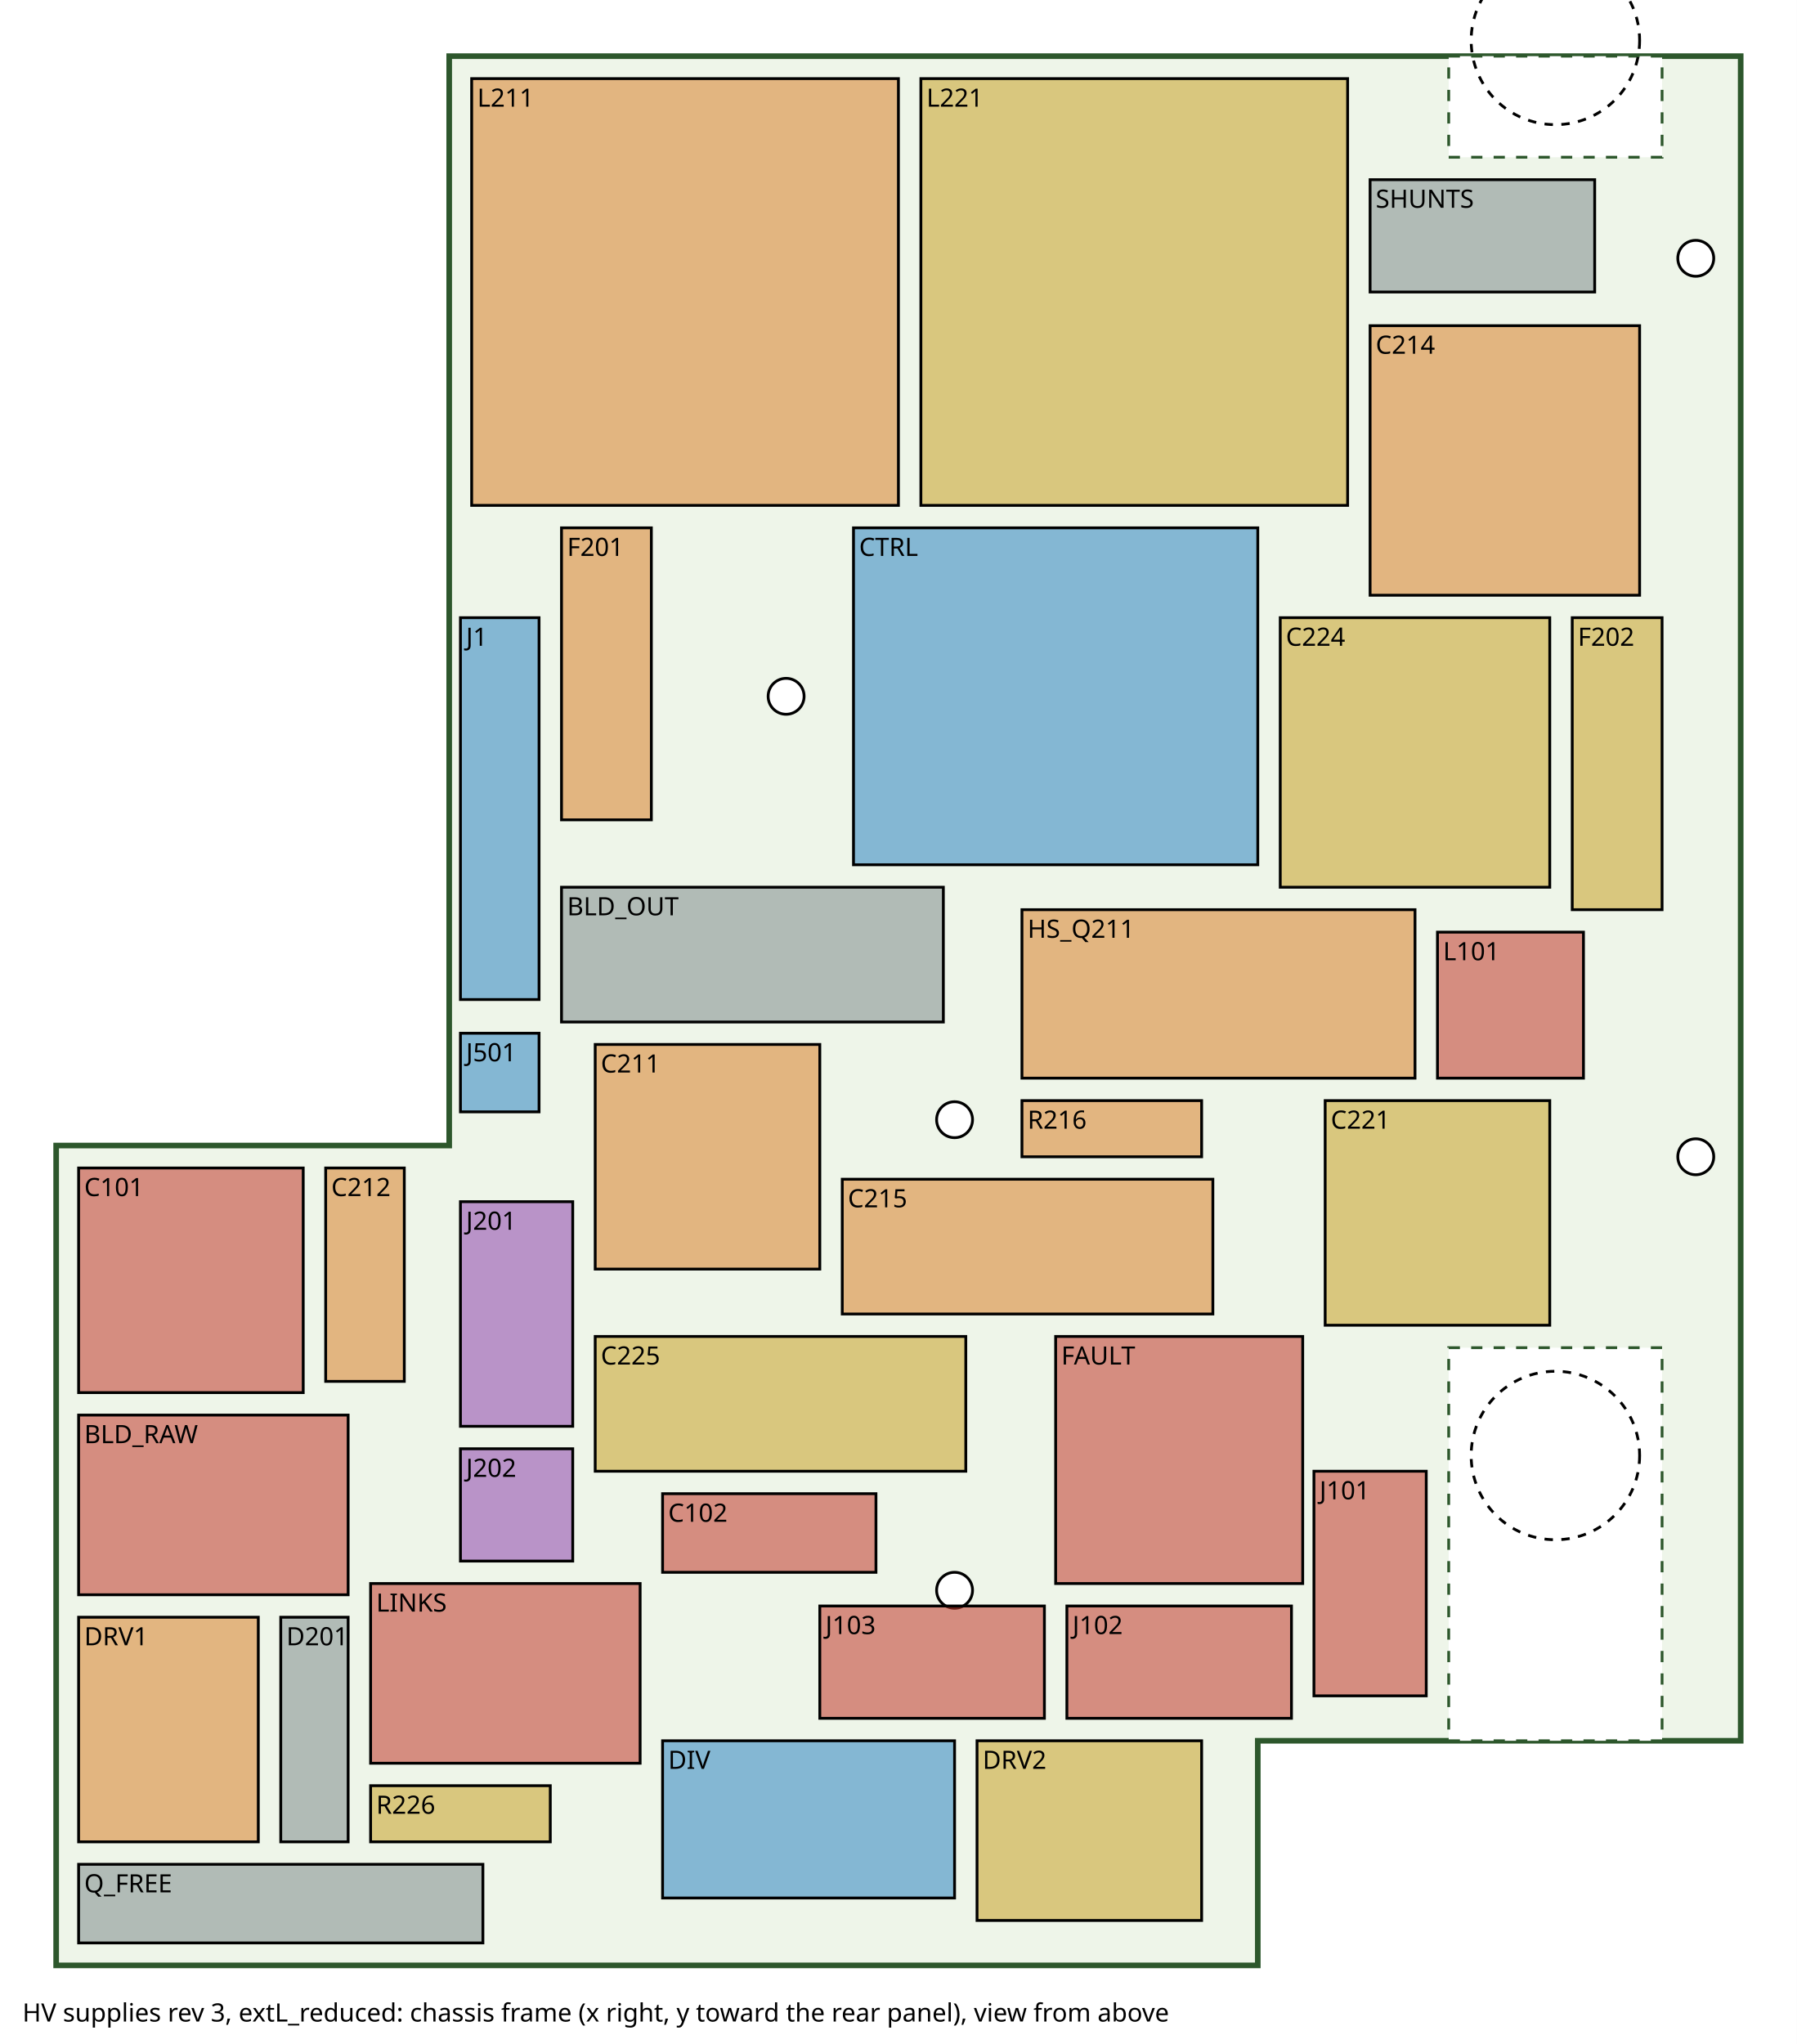
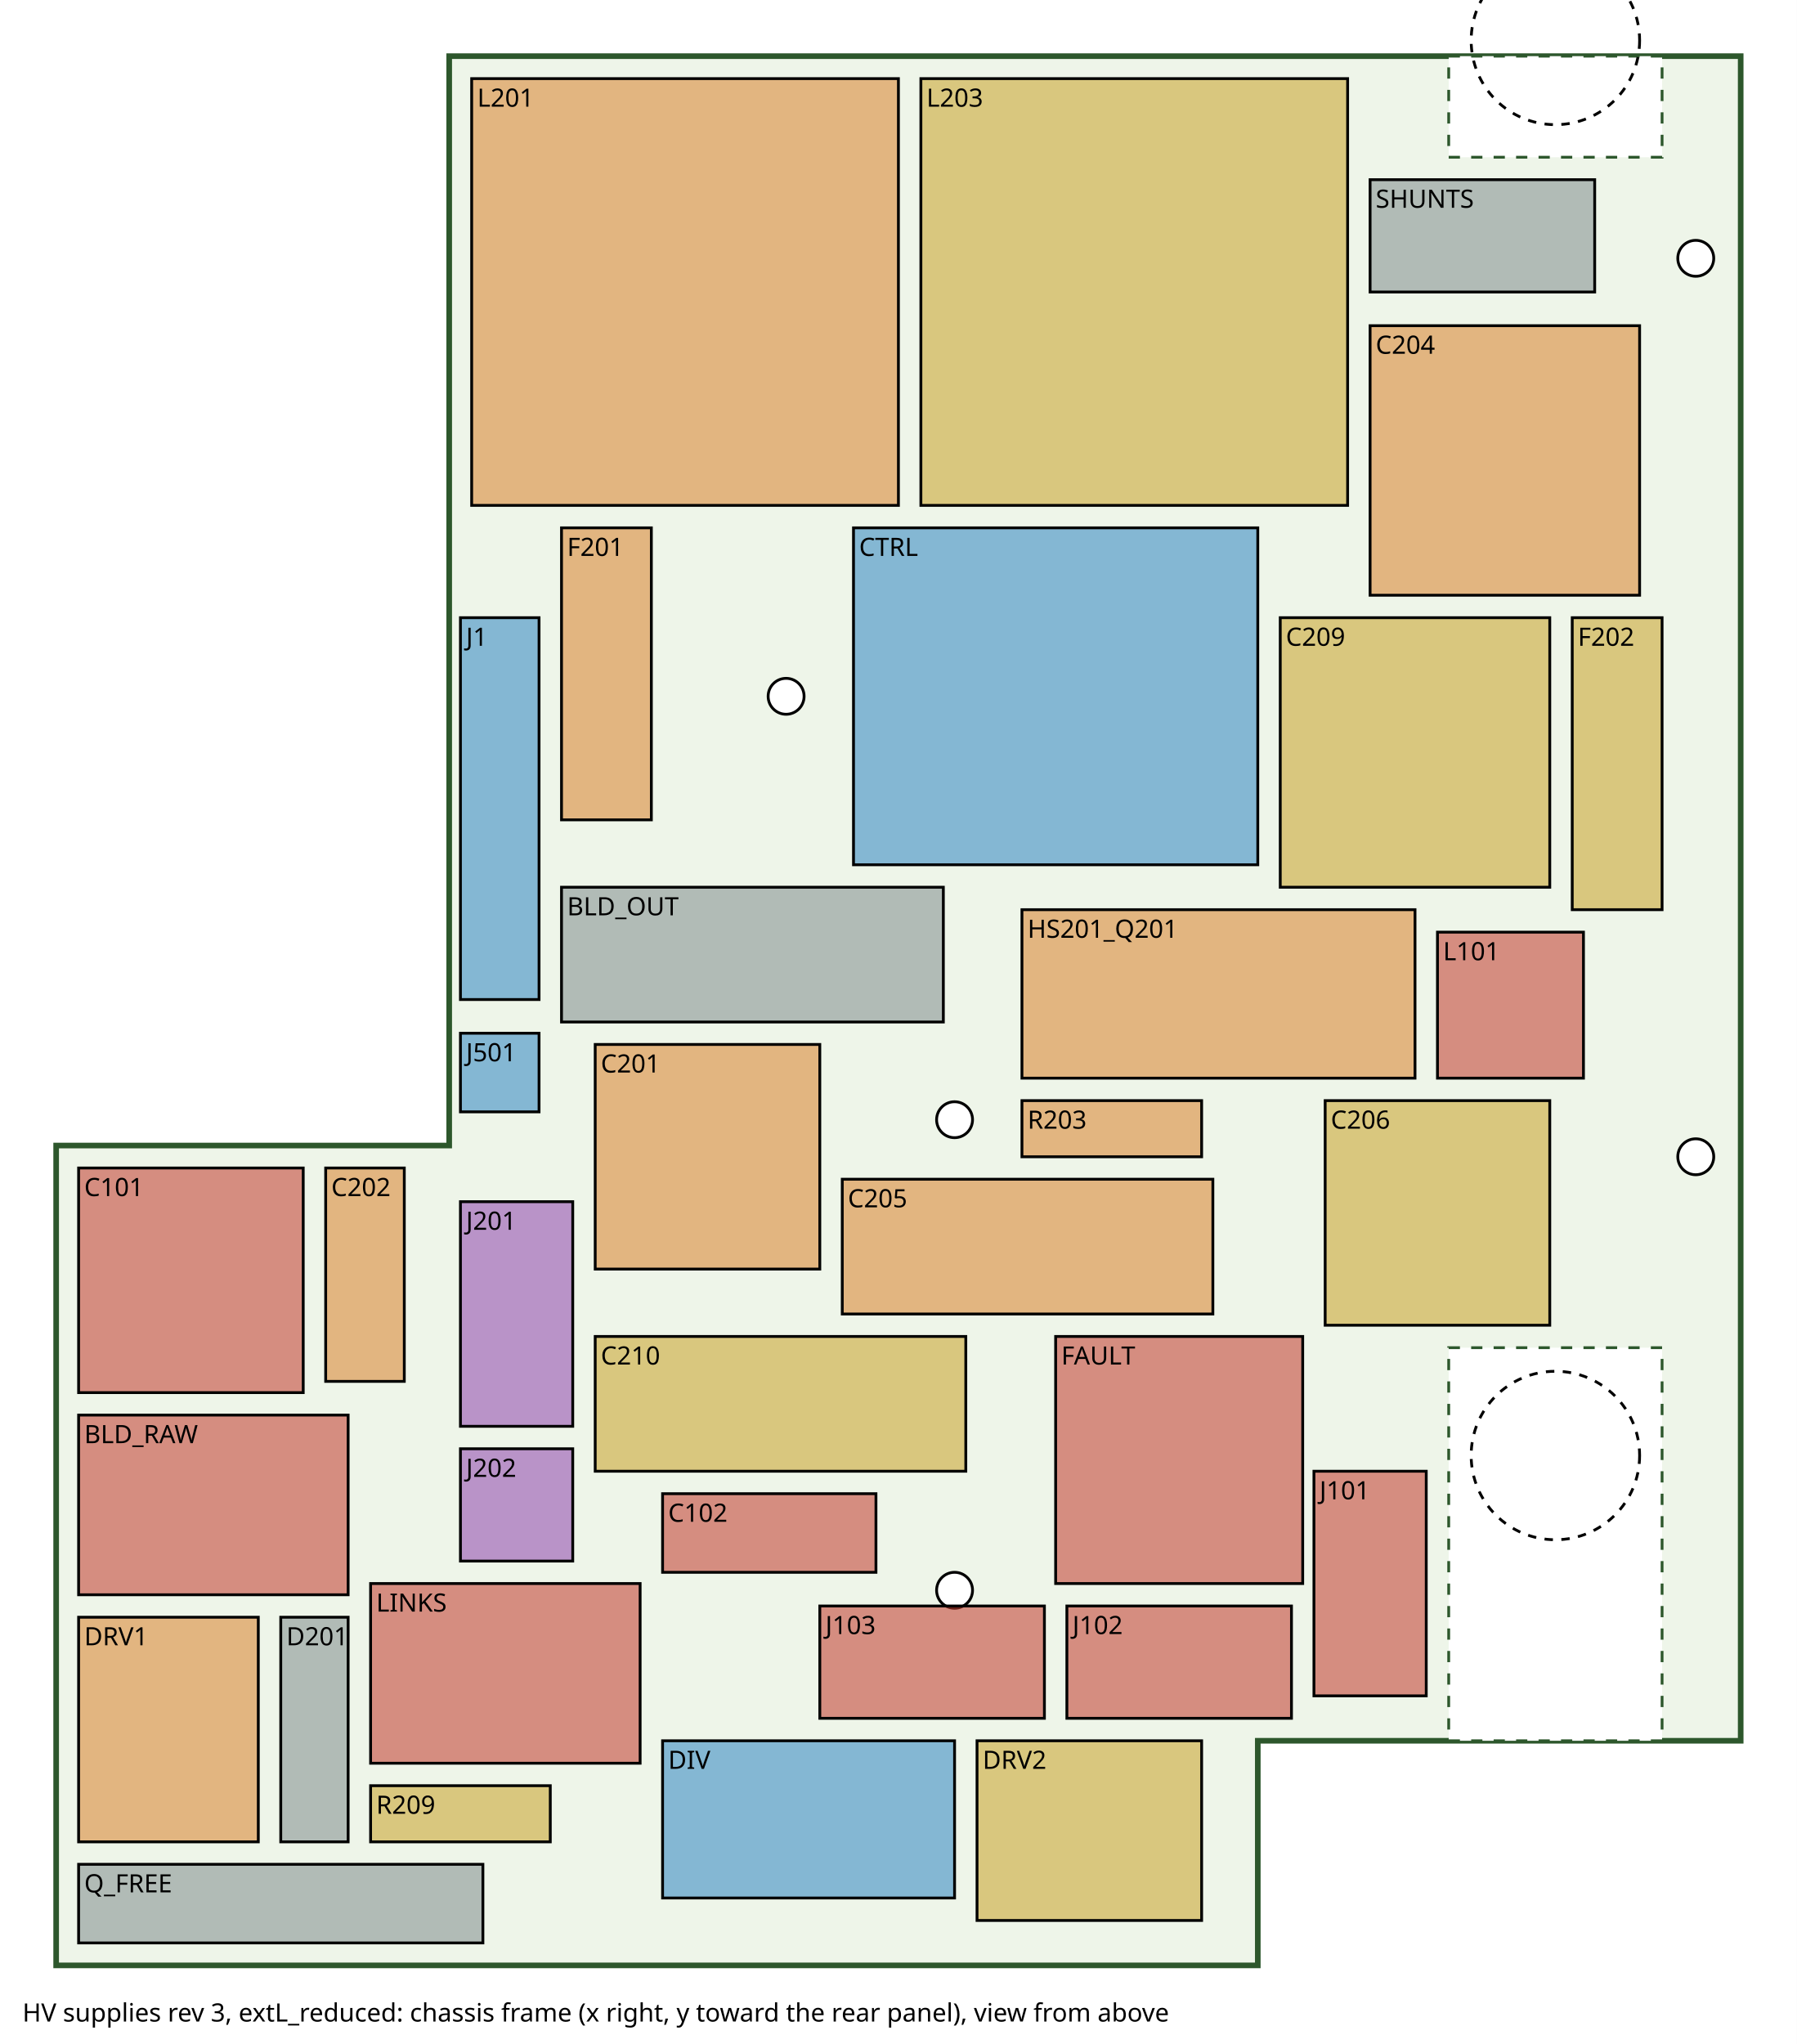
<svg xmlns="http://www.w3.org/2000/svg" width="640" height="728" viewBox="0 0 640 728" font-family="sans-serif" font-size="9">
  <rect width="640" height="728" fill="white" />
  <polygon points="160,20 620,20 620,620 448,620 448,700 20,700 20,408 160,408" fill="#eef5e9" stroke="#2d572c" stroke-width="2" />
  <rect x="516" y="20" width="76" height="36" fill="white" stroke="#2d572c" stroke-dasharray="4" />
  <rect x="516" y="480" width="76" height="140" fill="white" stroke="#2d572c" stroke-dasharray="4" />
  <circle cx="554.0" cy="14.4" r="30.0" fill="none" stroke="black" stroke-dasharray="3" />
  <circle cx="554.0" cy="518.4" r="30.0" fill="none" stroke="black" stroke-dasharray="3" />
  <circle cx="280.0" cy="248.0" r="6.4" fill="white" stroke="black" />
  <circle cx="340.0" cy="398.8" r="6.4" fill="white" stroke="black" />
  <circle cx="340.0" cy="566.4" r="6.4" fill="white" stroke="black" />
  <circle cx="604.0" cy="92.0" r="6.4" fill="white" stroke="black" />
  <circle cx="604.0" cy="412.0" r="6.4" fill="white" stroke="black" />
  <rect x="164" y="220" width="28" height="136" fill="#2e86c1" fill-opacity="0.55" stroke="black" />
  <text x="166" y="230">J1</text>
  <rect x="164" y="368" width="28" height="28" fill="#2e86c1" fill-opacity="0.55" stroke="black" />
  <text x="166" y="378">J501</text>
  <rect x="164" y="428" width="40" height="80" fill="#8e44ad" fill-opacity="0.55" stroke="black" />
  <text x="166" y="438">J201</text>
  <rect x="164" y="516" width="40" height="40" fill="#8e44ad" fill-opacity="0.55" stroke="black" />
  <text x="166" y="526">J202</text>
  <rect x="468" y="524" width="40" height="80" fill="#c0392b" fill-opacity="0.55" stroke="black" />
  <text x="470" y="534">J101</text>
  <rect x="380" y="572" width="80" height="40" fill="#c0392b" fill-opacity="0.55" stroke="black" />
  <text x="382" y="582">J102</text>
  <rect x="292" y="572" width="80" height="40" fill="#c0392b" fill-opacity="0.55" stroke="black" />
  <text x="294" y="582">J103</text>
  <rect x="376" y="476" width="88" height="88" fill="#c0392b" fill-opacity="0.55" stroke="black" />
  <text x="378" y="486">FAULT</text>
  <rect x="168" y="28" width="152" height="152" fill="#d9822b" fill-opacity="0.55" stroke="black" />
-   <text x="170" y="38">L211</text>
+   <text x="170" y="38">L201</text>
  <rect x="328" y="28" width="152" height="152" fill="#c9a227" fill-opacity="0.55" stroke="black" />
-   <text x="330" y="38">L221</text>
+   <text x="330" y="38">L203</text>
  <rect x="304" y="188" width="144" height="120" fill="#2e86c1" fill-opacity="0.55" stroke="black" />
  <text x="306" y="198">CTRL</text>
  <rect x="488" y="116" width="96" height="96" fill="#d9822b" fill-opacity="0.55" stroke="black" />
-   <text x="490" y="126">C214</text>
+   <text x="490" y="126">C204</text>
  <rect x="456" y="220" width="96" height="96" fill="#c9a227" fill-opacity="0.55" stroke="black" />
-   <text x="458" y="230">C224</text>
+   <text x="458" y="230">C209</text>
  <rect x="364" y="324" width="140" height="60" fill="#d9822b" fill-opacity="0.55" stroke="black" />
-   <text x="366" y="334">HS_Q211</text>
+   <text x="366" y="334">HS201_Q201</text>
  <rect x="200" y="316" width="136" height="48" fill="#7f8c8d" fill-opacity="0.55" stroke="black" />
  <text x="202" y="326">BLD_OUT</text>
  <rect x="212" y="372" width="80" height="80" fill="#d9822b" fill-opacity="0.55" stroke="black" />
-   <text x="214" y="382">C211</text>
+   <text x="214" y="382">C201</text>
  <rect x="472" y="392" width="80" height="80" fill="#c9a227" fill-opacity="0.55" stroke="black" />
-   <text x="474" y="402">C221</text>
+   <text x="474" y="402">C206</text>
  <rect x="28" y="416" width="80" height="80" fill="#c0392b" fill-opacity="0.55" stroke="black" />
  <text x="30" y="426">C101</text>
  <rect x="300" y="420" width="132" height="48" fill="#d9822b" fill-opacity="0.55" stroke="black" />
-   <text x="302" y="430">C215</text>
+   <text x="302" y="430">C205</text>
  <rect x="212" y="476" width="132" height="48" fill="#c9a227" fill-opacity="0.55" stroke="black" />
-   <text x="214" y="486">C225</text>
+   <text x="214" y="486">C210</text>
  <rect x="28" y="504" width="96" height="64" fill="#c0392b" fill-opacity="0.55" stroke="black" />
  <text x="30" y="514">BLD_RAW</text>
  <rect x="132" y="564" width="96" height="64" fill="#c0392b" fill-opacity="0.55" stroke="black" />
  <text x="134" y="574">LINKS</text>
  <rect x="236" y="620" width="104" height="56" fill="#2e86c1" fill-opacity="0.55" stroke="black" />
  <text x="238" y="630">DIV</text>
  <rect x="28" y="576" width="64" height="80" fill="#d9822b" fill-opacity="0.55" stroke="black" />
  <text x="30" y="586">DRV1</text>
  <rect x="348" y="620" width="80" height="64" fill="#c9a227" fill-opacity="0.55" stroke="black" />
  <text x="350" y="630">DRV2</text>
  <rect x="28" y="664" width="144" height="28" fill="#7f8c8d" fill-opacity="0.55" stroke="black" />
  <text x="30" y="674">Q_FREE</text>
  <rect x="200" y="188" width="32" height="104" fill="#d9822b" fill-opacity="0.55" stroke="black" />
  <text x="202" y="198">F201</text>
  <rect x="560" y="220" width="32" height="104" fill="#c9a227" fill-opacity="0.55" stroke="black" />
  <text x="562" y="230">F202</text>
  <rect x="488" y="64" width="80" height="40" fill="#7f8c8d" fill-opacity="0.55" stroke="black" />
  <text x="490" y="74">SHUNTS</text>
  <rect x="512" y="332" width="52" height="52" fill="#c0392b" fill-opacity="0.55" stroke="black" />
  <text x="514" y="342">L101</text>
  <rect x="236" y="532" width="76" height="28" fill="#c0392b" fill-opacity="0.55" stroke="black" />
  <text x="238" y="542">C102</text>
  <rect x="116" y="416" width="28" height="76" fill="#d9822b" fill-opacity="0.55" stroke="black" />
-   <text x="118" y="426">C212</text>
+   <text x="118" y="426">C202</text>
  <rect x="100" y="576" width="24" height="80" fill="#7f8c8d" fill-opacity="0.55" stroke="black" />
  <text x="102" y="586">D201</text>
  <rect x="364" y="392" width="64" height="20" fill="#d9822b" fill-opacity="0.55" stroke="black" />
-   <text x="366" y="402">R216</text>
+   <text x="366" y="402">R203</text>
  <rect x="132" y="636" width="64" height="20" fill="#c9a227" fill-opacity="0.55" stroke="black" />
-   <text x="134" y="646">R226</text>
+   <text x="134" y="646">R209</text>
  <text x="8" y="720">HV supplies rev 3, extL_reduced: chassis frame (x right, y toward the rear panel), view from above</text>
</svg>
